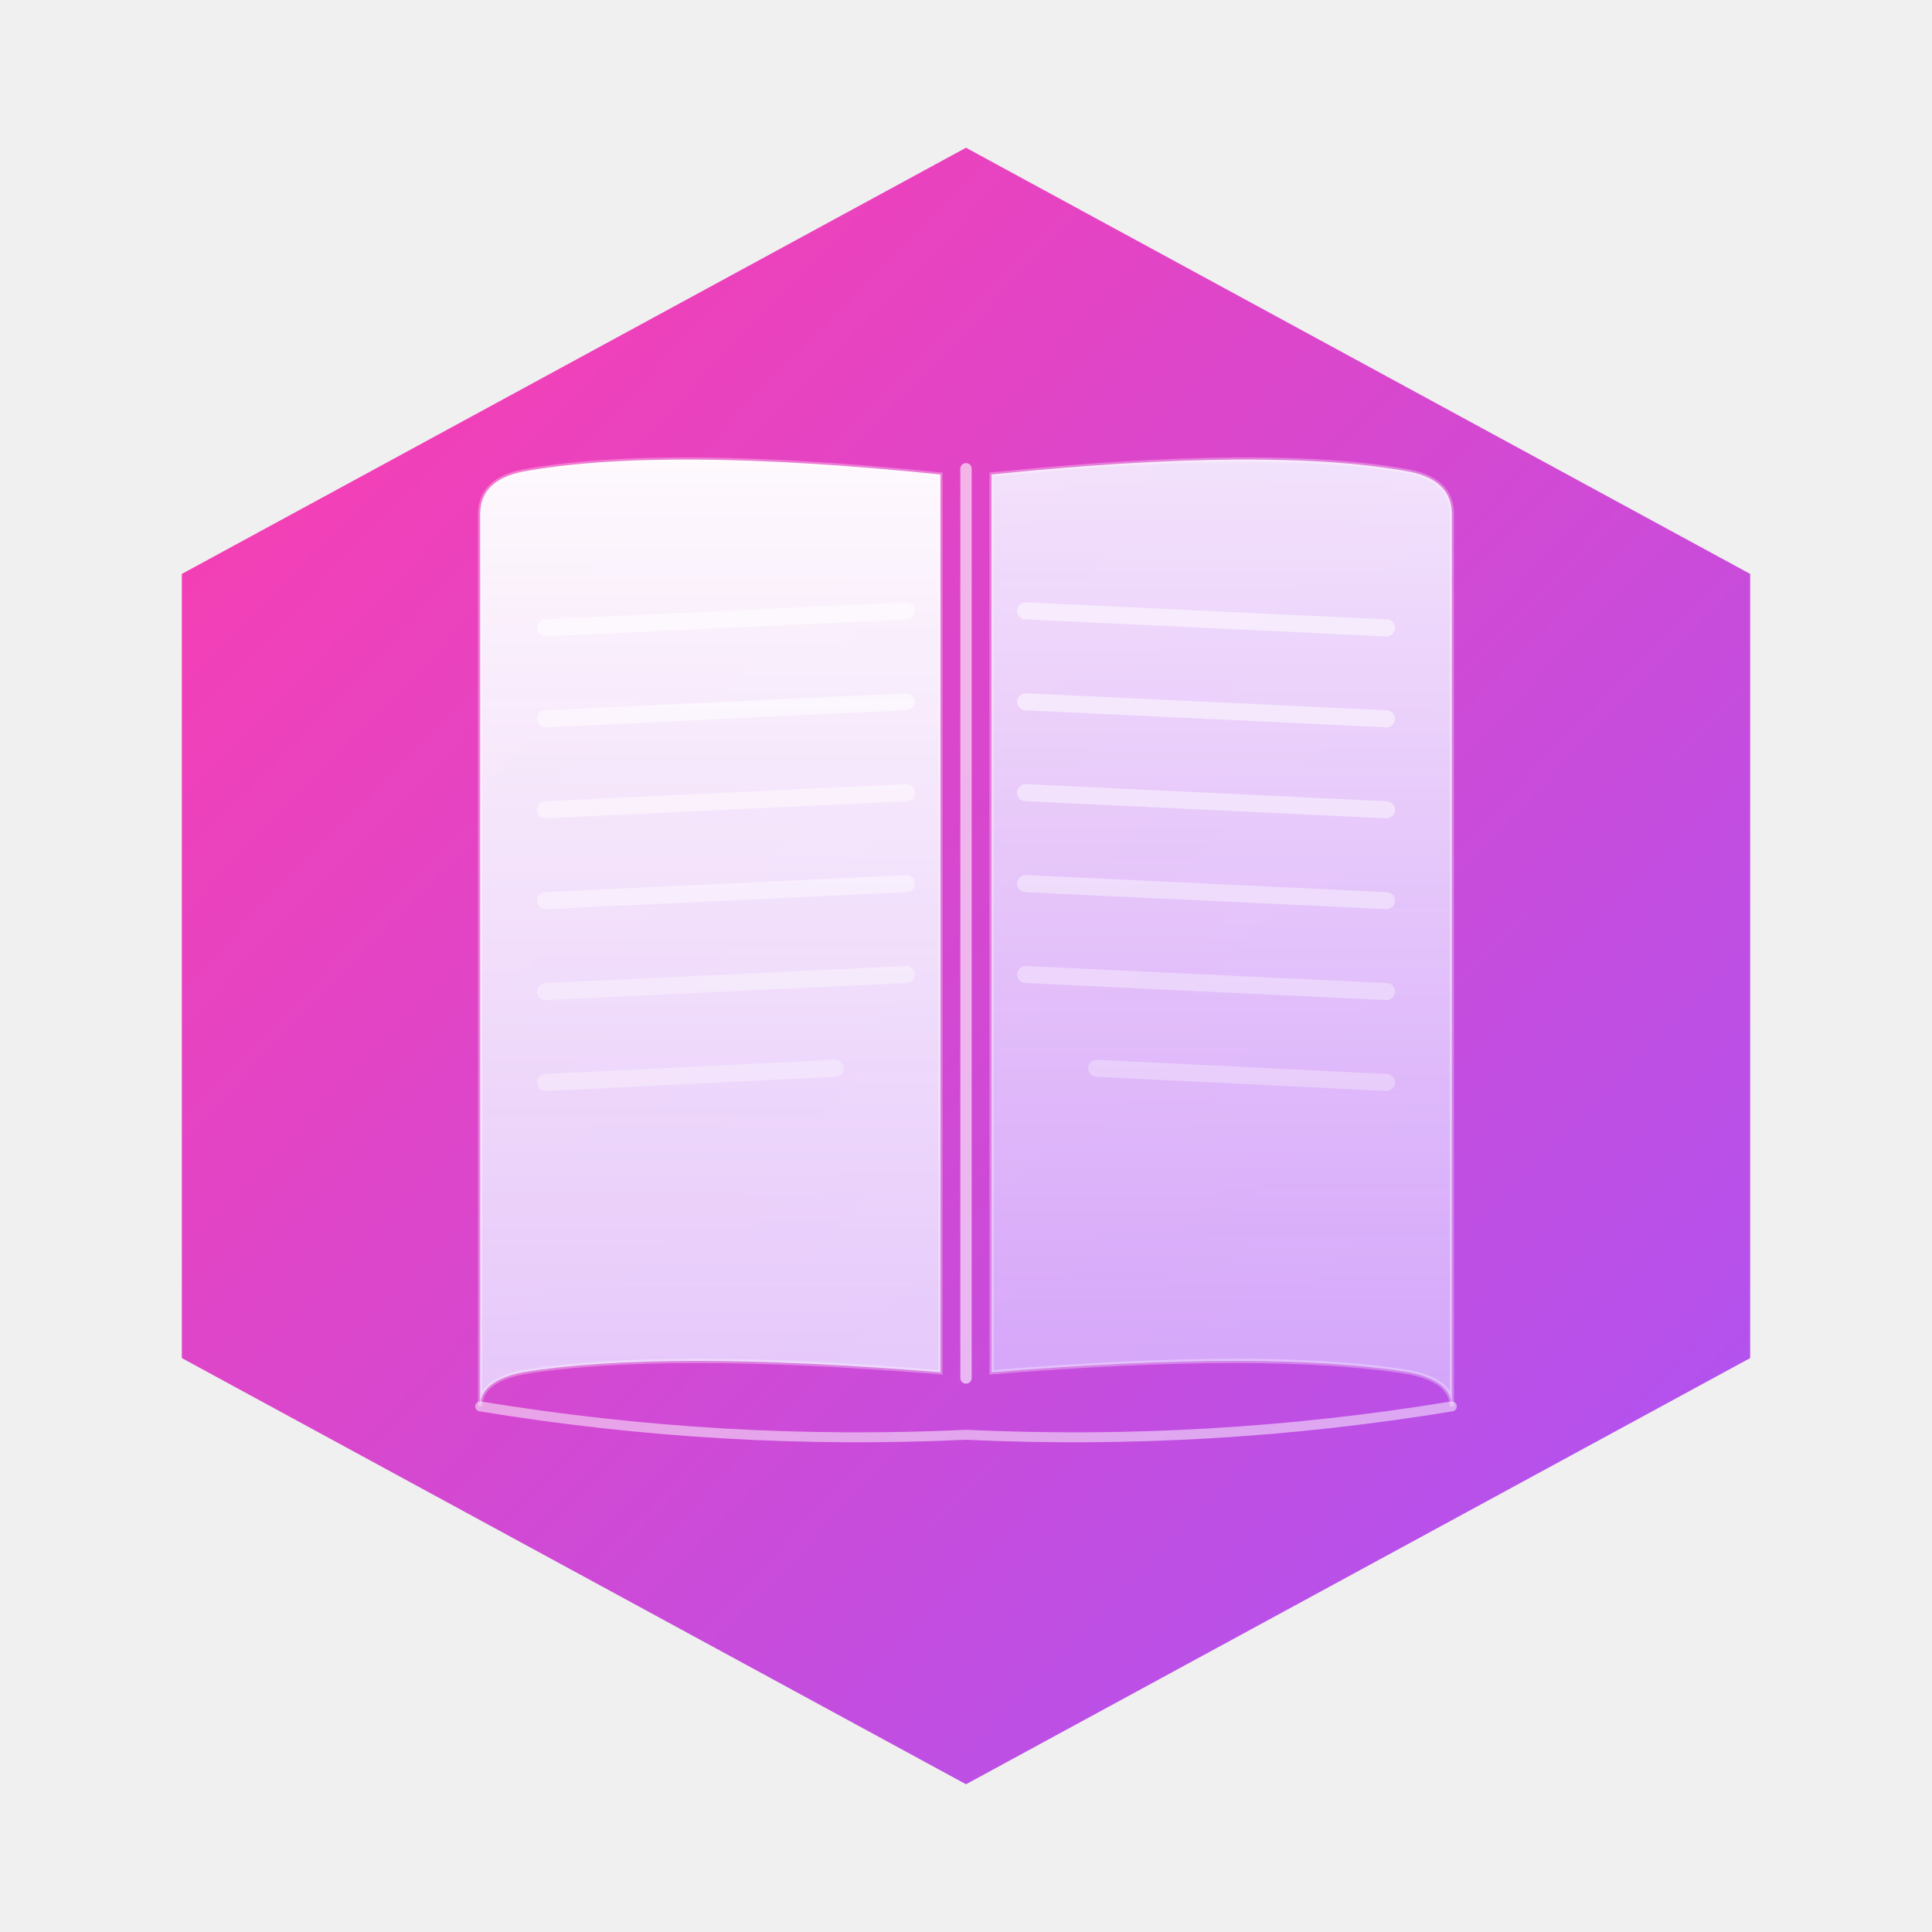
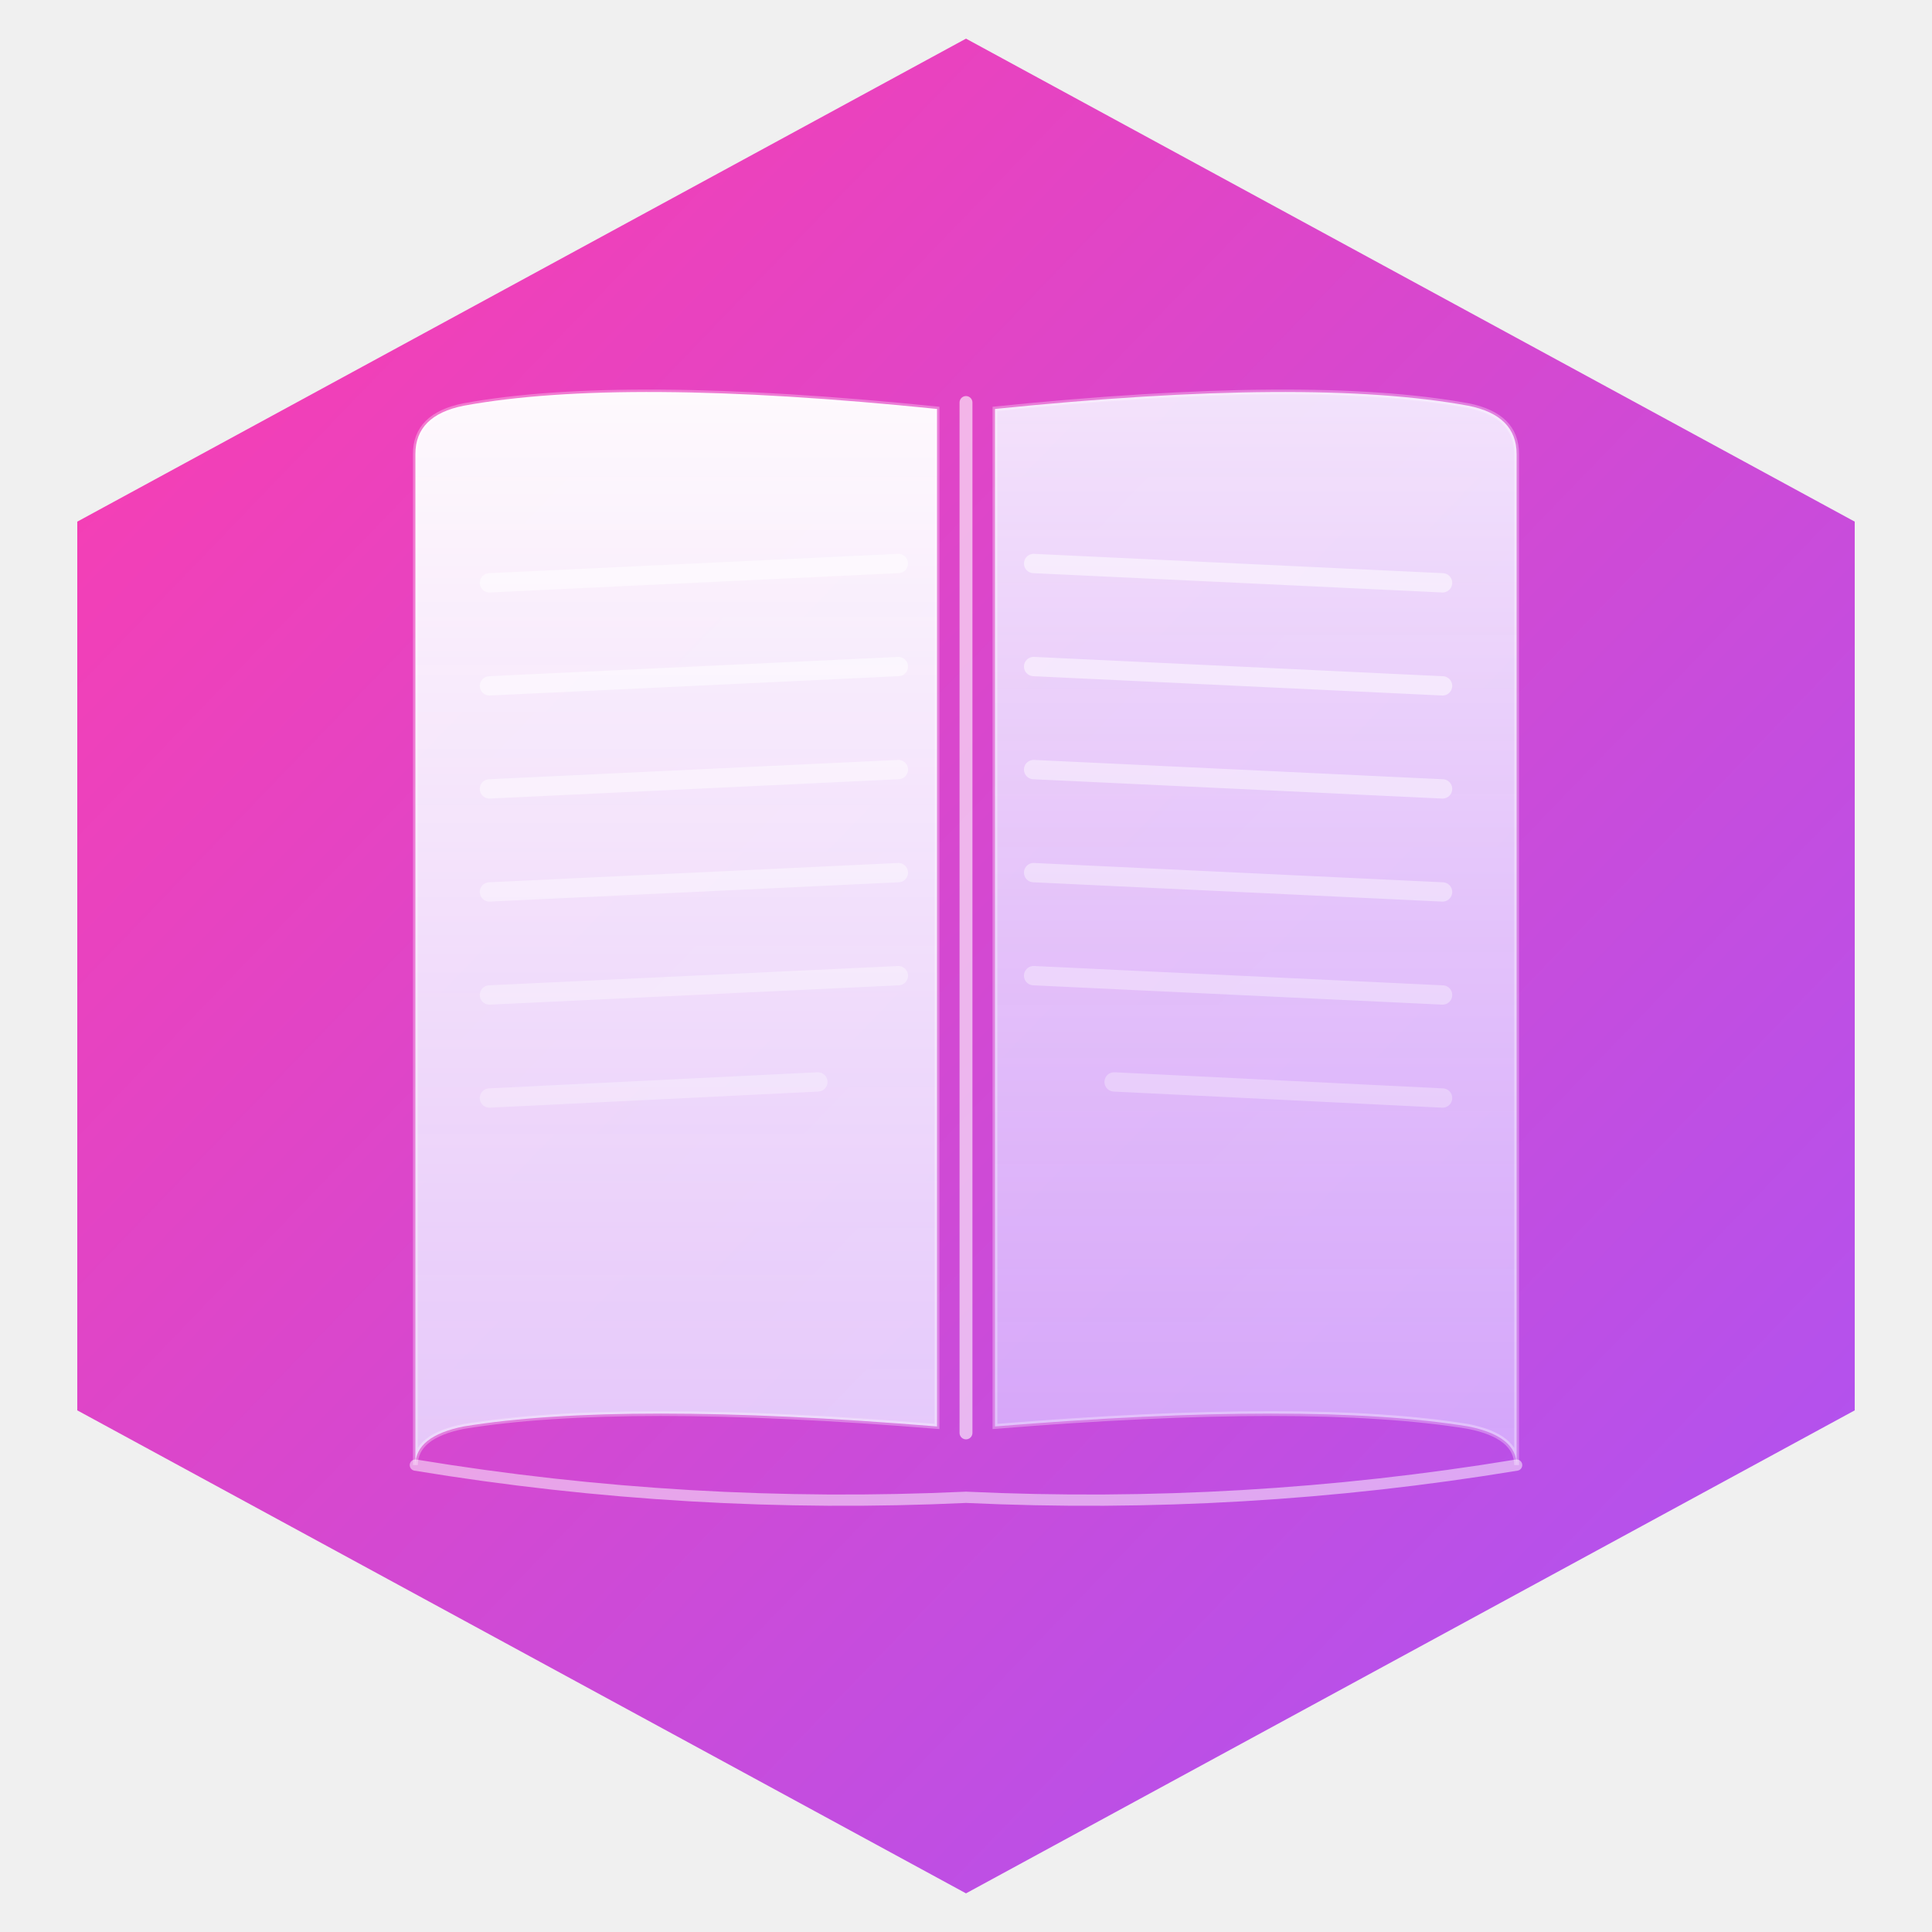
- <svg xmlns="http://www.w3.org/2000/svg" viewBox="0 0 680 680">
+ <svg xmlns="http://www.w3.org/2000/svg" viewBox="40 40 600 600">
  <defs>
    <linearGradient id="hexgrad" x1="0%" y1="0%" x2="100%" y2="100%">
      <stop offset="0%" stop-color="#ff3cac" />
      <stop offset="100%" stop-color="#a855f7" />
    </linearGradient>
    <linearGradient id="pagegrad" x1="0%" y1="0%" x2="0%" y2="100%">
      <stop offset="0%" stop-color="#ffffff" stop-opacity="0.97" />
      <stop offset="100%" stop-color="#e8d8ff" stop-opacity="0.88" />
    </linearGradient>
    <linearGradient id="pagegrad2" x1="0%" y1="0%" x2="0%" y2="100%">
      <stop offset="0%" stop-color="#f5eeff" stop-opacity="0.93" />
      <stop offset="100%" stop-color="#d8b4fe" stop-opacity="0.85" />
    </linearGradient>
  </defs>
  <polygon points="340,52 616,202 616,478 340,628 64,478 64,202" fill="url(#hexgrad)" stroke="none" />
  <path d="M169,181 Q169,169 184,166 Q233,157 331,167 L331,483 Q233,475 184,483 Q169,486 169,495 Z" fill="url(#pagegrad)" stroke="rgba(255,255,255,0.3)" stroke-width="1.5" />
  <path d="M511,181 Q511,169 496,166 Q447,157 349,167 L349,483 Q447,475 496,483 Q511,486 511,495 Z" fill="url(#pagegrad2)" stroke="rgba(255,255,255,0.3)" stroke-width="1.5" />
  <line x1="340" y1="165" x2="340" y2="485" stroke="white" stroke-width="4" stroke-linecap="round" opacity="0.6" />
  <line x1="192" y1="221" x2="319" y2="215" stroke="white" stroke-width="6" stroke-linecap="round" opacity="0.5" />
  <line x1="192" y1="253" x2="319" y2="247" stroke="white" stroke-width="6" stroke-linecap="round" opacity="0.5" />
  <line x1="192" y1="285" x2="319" y2="279" stroke="white" stroke-width="6" stroke-linecap="round" opacity="0.45" />
  <line x1="192" y1="317" x2="319" y2="311" stroke="white" stroke-width="6" stroke-linecap="round" opacity="0.4" />
  <line x1="192" y1="349" x2="319" y2="343" stroke="white" stroke-width="6" stroke-linecap="round" opacity="0.35" />
  <line x1="192" y1="381" x2="294" y2="376" stroke="white" stroke-width="6" stroke-linecap="round" opacity="0.3" />
  <line x1="361" y1="215" x2="488" y2="221" stroke="white" stroke-width="6" stroke-linecap="round" opacity="0.5" />
  <line x1="361" y1="247" x2="488" y2="253" stroke="white" stroke-width="6" stroke-linecap="round" opacity="0.5" />
  <line x1="361" y1="279" x2="488" y2="285" stroke="white" stroke-width="6" stroke-linecap="round" opacity="0.45" />
  <line x1="361" y1="311" x2="488" y2="317" stroke="white" stroke-width="6" stroke-linecap="round" opacity="0.4" />
  <line x1="361" y1="343" x2="488" y2="349" stroke="white" stroke-width="6" stroke-linecap="round" opacity="0.35" />
  <line x1="386" y1="376" x2="488" y2="381" stroke="white" stroke-width="6" stroke-linecap="round" opacity="0.3" />
  <path d="M169,495 Q254,509 340,505 Q426,509 511,495" fill="none" stroke="white" stroke-width="3.5" stroke-linecap="round" opacity="0.5" />
</svg>
